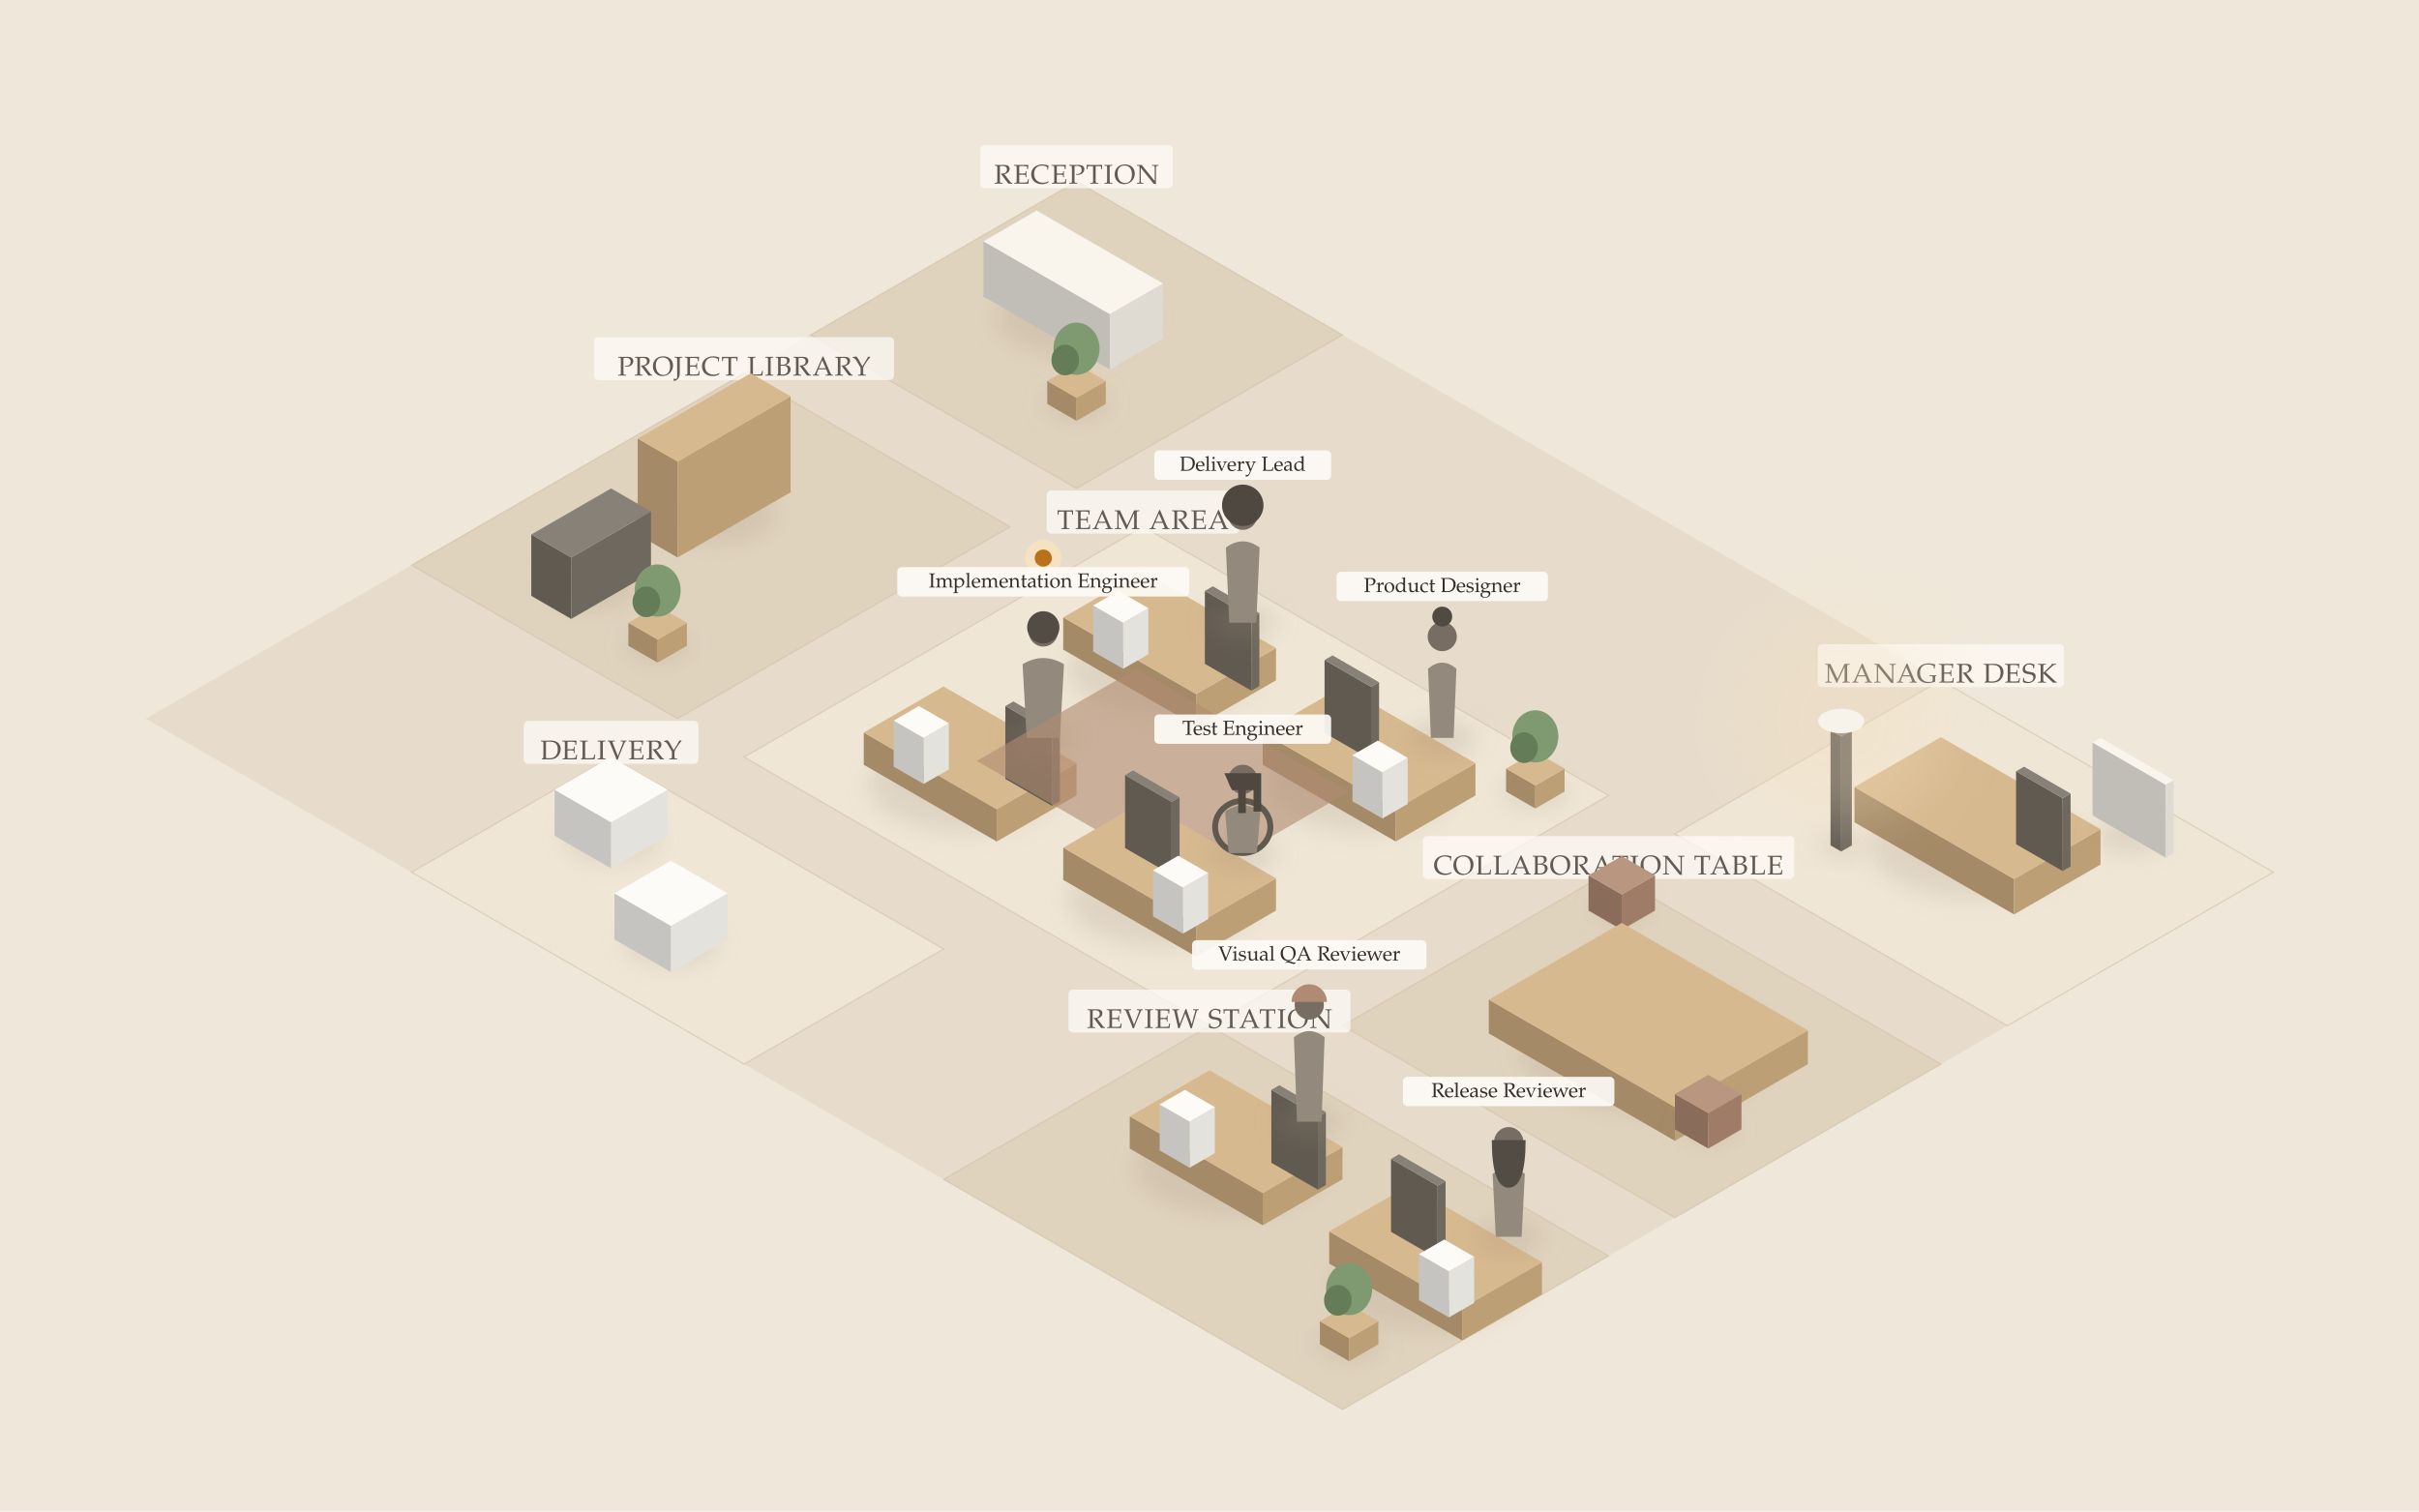
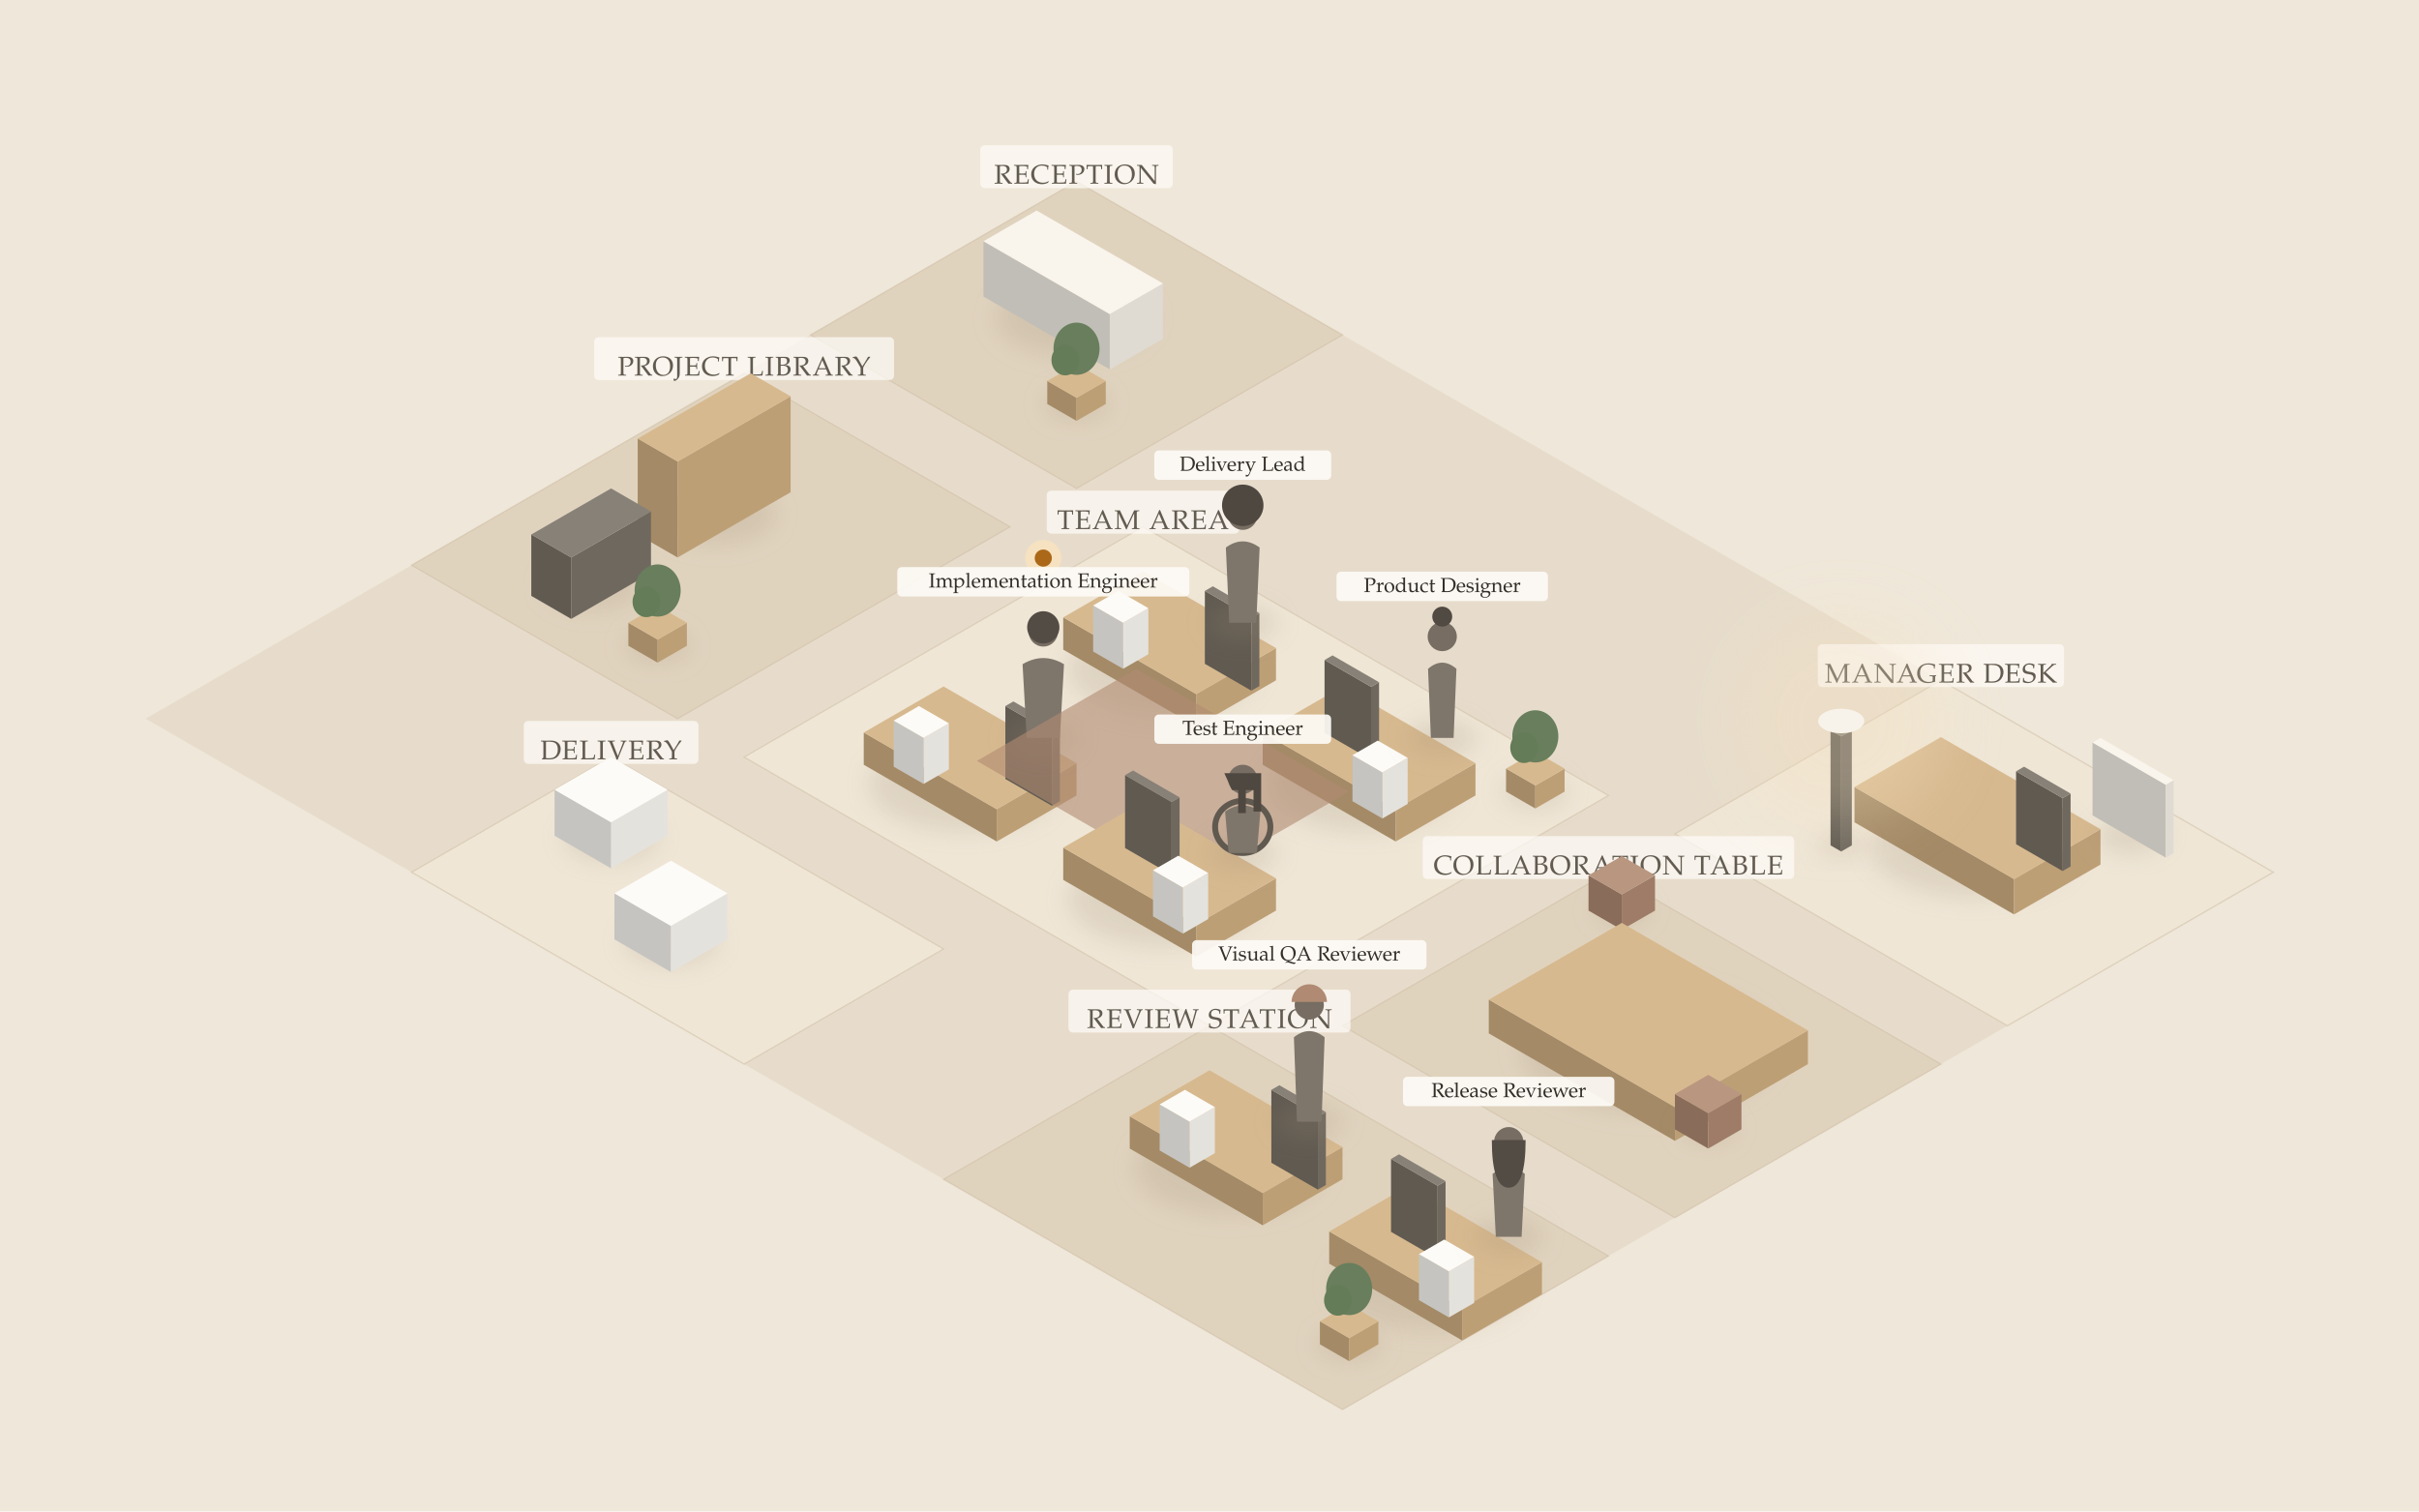
<svg xmlns="http://www.w3.org/2000/svg" viewBox="0 0 1280 800" width="1280" height="800" role="img" aria-label="Human studio warmth candidate: the frozen Phase 6 default-office comparison frame">
  <defs>
    <filter id="soft-candidate-b-human-studio-warmth" x="-60%" y="-60%" width="220%" height="220%">
      <feGaussianBlur stdDeviation="5" />
    </filter>
    <filter id="glow-candidate-b-human-studio-warmth" x="-80%" y="-80%" width="260%" height="260%">
      <feGaussianBlur stdDeviation="12" />
    </filter>
  </defs>
  <rect width="1280" height="800" fill="#efe7d9" />
  <g transform="translate(569.64 96.00) scale(1.1949)">
    <polygon points="0.00,0.00 530.01,306.00 117.78,544.00 -412.23,238.00" fill="#e7dccb" />
    <polygon points="0.00,0.00 117.78,68.00 0.00,136.00 -117.78,68.00" fill="#e0d3be" stroke="#cbb99e" stroke-width="0.6" stroke-opacity="0.45" />
    <polygon points="382.78,221.00 530.01,306.00 412.23,374.00 265.00,289.00" fill="#efe6d6" stroke="#cbb99e" stroke-width="0.6" stroke-opacity="0.45" />
    <polygon points="-147.22,85.00 -29.44,153.00 -176.67,238.00 -294.45,170.00" fill="#e0d3be" stroke="#cbb99e" stroke-width="0.6" stroke-opacity="0.45" />
    <polygon points="29.44,153.00 235.56,272.00 58.89,374.00 -147.22,255.00" fill="#efe6d6" stroke="#cbb99e" stroke-width="0.6" stroke-opacity="0.45" />
    <polygon points="235.56,306.00 382.78,391.00 265.00,459.00 117.78,374.00" fill="#e0d3be" stroke="#cbb99e" stroke-width="0.6" stroke-opacity="0.45" />
    <polygon points="-206.11,255.00 -58.89,340.00 -147.22,391.00 -294.45,306.00" fill="#efe6d6" stroke="#cbb99e" stroke-width="0.6" stroke-opacity="0.45" />
    <polygon points="58.89,374.00 235.56,476.00 117.78,544.00 -58.89,442.00" fill="#e0d3be" stroke="#cbb99e" stroke-width="0.6" stroke-opacity="0.45" />
    <g>
      <rect x="-42.64" y="-16.00" width="85.28" height="19.00" rx="2" fill="#fdfbf6" opacity="0.72" />
      <text x="0.00" y="1.00" text-anchor="middle" font-family="'Iowan Old Style', 'Palatino Linotype', 'Segoe UI', -apple-system, system-ui, sans-serif" font-size="12" font-weight="500" fill="#625b51" letter-spacing="0.5">RECEPTION</text>
    </g>
    <g>
      <rect x="328.26" y="205.00" width="109.04" height="19.00" rx="2" fill="#fdfbf6" opacity="0.72" />
      <text x="382.78" y="222.00" text-anchor="middle" font-family="'Iowan Old Style', 'Palatino Linotype', 'Segoe UI', -apple-system, system-ui, sans-serif" font-size="12" font-weight="500" fill="#625b51" letter-spacing="0.5">MANAGER DESK</text>
    </g>
    <g>
      <rect x="-213.62" y="69.00" width="132.80" height="19.00" rx="2" fill="#fdfbf6" opacity="0.72" />
      <text x="-147.22" y="86.00" text-anchor="middle" font-family="'Iowan Old Style', 'Palatino Linotype', 'Segoe UI', -apple-system, system-ui, sans-serif" font-size="12" font-weight="500" fill="#625b51" letter-spacing="0.5">PROJECT LIBRARY</text>
    </g>
    <g>
      <rect x="-13.20" y="137.00" width="85.28" height="19.00" rx="2" fill="#fdfbf6" opacity="0.72" />
      <text x="29.44" y="154.00" text-anchor="middle" font-family="'Iowan Old Style', 'Palatino Linotype', 'Segoe UI', -apple-system, system-ui, sans-serif" font-size="12" font-weight="500" fill="#625b51" letter-spacing="0.5">TEAM AREA</text>
    </g>
    <g>
      <rect x="153.32" y="290.00" width="164.48" height="19.00" rx="2" fill="#fdfbf6" opacity="0.72" />
      <text x="235.56" y="307.00" text-anchor="middle" font-family="'Iowan Old Style', 'Palatino Linotype', 'Segoe UI', -apple-system, system-ui, sans-serif" font-size="12" font-weight="500" fill="#625b51" letter-spacing="0.5">COLLABORATION TABLE</text>
    </g>
    <g>
      <rect x="-244.79" y="239.00" width="77.36" height="19.00" rx="2" fill="#fdfbf6" opacity="0.72" />
      <text x="-206.11" y="256.00" text-anchor="middle" font-family="'Iowan Old Style', 'Palatino Linotype', 'Segoe UI', -apple-system, system-ui, sans-serif" font-size="12" font-weight="500" fill="#625b51" letter-spacing="0.5">DELIVERY</text>
    </g>
    <g>
      <rect x="-3.55" y="358.00" width="124.88" height="19.00" rx="2" fill="#fdfbf6" opacity="0.72" />
      <text x="58.89" y="375.00" text-anchor="middle" font-family="'Iowan Old Style', 'Palatino Linotype', 'Segoe UI', -apple-system, system-ui, sans-serif" font-size="12" font-weight="500" fill="#625b51" letter-spacing="0.5">REVIEW STATION</text>
    </g>
    <ellipse cx="-1.47" cy="60.35" rx="34.67" ry="17.34" fill="#9c8a72" opacity="0.2" filter="url(#soft-candidate-b-human-studio-warmth)" />
    <polygon points="-41.22,26.52 14.72,58.82 14.72,83.30 -41.22,51.00" fill="#c1beb7" />
    <polygon points="38.28,45.22 14.72,58.82 14.72,83.30 38.28,69.70" fill="#dfdbd3" />
    <polygon points="-17.67,12.92 38.28,45.22 14.72,58.82 -41.22,26.52" fill="#f9f4ec" />
    <ellipse cx="0.00" cy="98.60" rx="14.65" ry="7.32" fill="#9c8a72" opacity="0.2" filter="url(#soft-candidate-b-human-studio-warmth)" />
    <polygon points="-12.96,88.40 0.00,95.88 0.00,106.08 -12.96,98.60" fill="#a48a66" />
    <polygon points="12.96,88.40 0.00,95.88 0.00,106.08 12.96,98.60" fill="#bd9f76" />
    <polygon points="0.00,80.92 12.96,88.40 0.00,95.88 -12.96,88.40" fill="#d7b98f" />
-     <ellipse cx="0.00" cy="74.12" rx="10.20" ry="11.56" fill="#7f9a70" />
+     <ellipse cx="0.00" cy="74.12" rx="10.20" ry="11.56" fill="#687e5c" />
    <ellipse cx="-5.00" cy="79.12" rx="6.12" ry="6.80" fill="#647c57" />
    <ellipse cx="-159.74" cy="147.47" rx="26.77" ry="13.38" fill="#9c8a72" opacity="0.2" filter="url(#soft-candidate-b-human-studio-warmth)" />
    <polygon points="-194.34,113.90 -176.67,124.10 -176.67,166.60 -194.34,156.40" fill="#a48a66" />
    <polygon points="-126.61,95.20 -176.67,124.10 -176.67,166.60 -126.61,137.70" fill="#bd9f76" />
    <polygon points="-144.28,85.00 -126.61,95.20 -176.67,124.10 -194.34,113.90" fill="#d7b98f" />
    <ellipse cx="-214.21" cy="178.92" rx="21.50" ry="10.75" fill="#9c8a72" opacity="0.2" filter="url(#soft-candidate-b-human-studio-warmth)" />
    <polygon points="-241.45,156.40 -223.78,166.60 -223.78,193.80 -241.45,183.60" fill="#605a51" />
    <polygon points="-188.45,146.20 -223.78,166.60 -223.78,193.80 -188.45,173.40" fill="#6f685e" />
    <polygon points="-206.11,136.00 -188.45,146.20 -223.78,166.60 -241.45,156.40" fill="#888177" />
    <ellipse cx="38.28" cy="215.90" rx="42.05" ry="21.03" fill="#9c8a72" opacity="0.2" filter="url(#soft-candidate-b-human-studio-warmth)" />
    <polygon points="-5.89,193.12 53.00,227.12 53.00,241.40 -5.89,207.40" fill="#a48a66" />
    <polygon points="88.33,206.72 53.00,227.12 53.00,241.40 88.33,221.00" fill="#bd9f76" />
    <polygon points="29.44,172.72 88.33,206.72 53.00,227.12 -5.89,193.12" fill="#d7b98f" />
    <polygon points="56.83,181.39 77.44,193.29 77.44,225.59 56.83,213.69" fill="#605a51" />
    <polygon points="80.97,191.25 77.44,193.29 77.44,225.59 80.97,223.55" fill="#6f685e" />
    <polygon points="60.36,179.35 80.97,191.25 77.44,193.29 56.83,181.39" fill="#888177" />
    <polygon points="7.36,187.85 20.61,195.50 20.61,215.90 7.36,208.25" fill="#c5c4c0" />
    <polygon points="31.80,189.04 20.61,195.50 20.61,215.90 31.80,209.44" fill="#e4e2dd" />
    <polygon points="18.55,181.39 31.80,189.04 20.61,195.50 7.36,187.85" fill="#fdfbf7" />
    <ellipse cx="73.61" cy="195.50" rx="15.49" ry="7.75" fill="#9c8a72" opacity="0.2" filter="url(#soft-candidate-b-human-studio-warmth)" />
-     <path d="M 67.63 195.50 L 66.13 162.18 Q 73.61 156.74 81.09 162.18 L 79.60 195.50 Z" fill="#94897d" />
+     <path d="M 67.63 195.50 L 66.13 162.18 Q 73.61 156.74 81.09 162.18 L 79.60 195.50 Z" fill="#7f766b" />
    <circle cx="73.61" cy="147.90" r="6.46" fill="#776d62" />
    <circle cx="73.61" cy="143.48" r="9.18" fill="#4f4841" />
    <rect x="34.46" y="119.18" width="78.30" height="13" rx="2" fill="#fdfbf6" opacity="0.92" />
    <text x="73.61" y="128.18" text-anchor="middle" font-family="'Iowan Old Style', 'Palatino Linotype', 'Segoe UI', -apple-system, system-ui, sans-serif" font-size="9" font-weight="500" fill="#332e27">Delivery Lead</text>
    <ellipse cx="-185.50" cy="205.70" rx="14.65" ry="7.32" fill="#9c8a72" opacity="0.2" filter="url(#soft-candidate-b-human-studio-warmth)" />
    <polygon points="-198.46,195.50 -185.50,202.98 -185.50,213.18 -198.46,205.70" fill="#a48a66" />
    <polygon points="-172.55,195.50 -185.50,202.98 -185.50,213.18 -172.55,205.70" fill="#bd9f76" />
    <polygon points="-185.50,188.02 -172.55,195.50 -185.50,202.98 -198.46,195.50" fill="#d7b98f" />
-     <ellipse cx="-185.50" cy="181.22" rx="10.20" ry="11.56" fill="#7f9a70" />
+     <ellipse cx="-185.50" cy="181.22" rx="10.20" ry="11.56" fill="#687e5c" />
    <ellipse cx="-190.50" cy="186.22" rx="6.12" ry="6.80" fill="#647c57" />
    <ellipse cx="126.61" cy="266.90" rx="42.05" ry="21.03" fill="#9c8a72" opacity="0.2" filter="url(#soft-candidate-b-human-studio-warmth)" />
    <polygon points="82.45,244.12 141.34,278.12 141.34,292.40 82.45,258.40" fill="#a48a66" />
    <polygon points="176.67,257.72 141.34,278.12 141.34,292.40 176.67,272.00" fill="#bd9f76" />
    <polygon points="117.78,223.72 176.67,257.72 141.34,278.12 82.45,244.12" fill="#d7b98f" />
    <polygon points="109.83,211.99 130.44,223.89 130.44,256.19 109.83,244.29" fill="#605a51" />
    <polygon points="133.97,221.85 130.44,223.89 130.44,256.19 133.97,254.15" fill="#6f685e" />
    <polygon points="113.36,209.95 133.97,221.85 130.44,223.89 109.83,211.99" fill="#888177" />
    <polygon points="122.20,254.15 135.45,261.80 135.45,282.20 122.20,274.55" fill="#c5c4c0" />
    <polygon points="146.64,255.34 135.45,261.80 135.45,282.20 146.64,275.74" fill="#e4e2dd" />
    <polygon points="133.39,247.69 146.64,255.34 135.45,261.80 122.20,254.15" fill="#fdfbf7" />
    <ellipse cx="-50.06" cy="266.90" rx="42.05" ry="21.03" fill="#9c8a72" opacity="0.2" filter="url(#soft-candidate-b-human-studio-warmth)" />
    <polygon points="-94.22,244.12 -35.33,278.12 -35.33,292.40 -94.22,258.40" fill="#a48a66" />
    <polygon points="0.00,257.72 -35.33,278.12 -35.33,292.40 0.00,272.00" fill="#bd9f76" />
    <polygon points="-58.89,223.72 0.00,257.72 -35.33,278.12 -94.22,244.12" fill="#d7b98f" />
    <polygon points="-31.51,232.39 -10.89,244.29 -10.89,276.59 -31.51,264.69" fill="#605a51" />
    <polygon points="-7.36,242.25 -10.89,244.29 -10.89,276.59 -7.36,274.55" fill="#6f685e" />
    <polygon points="-27.97,230.35 -7.36,242.25 -10.89,244.29 -31.51,232.39" fill="#888177" />
    <polygon points="-80.97,238.85 -67.72,246.50 -67.72,266.90 -80.97,259.25" fill="#c5c4c0" />
    <polygon points="-56.53,240.04 -67.72,246.50 -67.72,266.90 -56.53,260.44" fill="#e4e2dd" />
    <polygon points="-69.78,232.39 -56.53,240.04 -67.72,246.50 -80.97,238.85" fill="#fdfbf7" />
    <ellipse cx="161.95" cy="246.50" rx="15.49" ry="7.75" fill="#9c8a72" opacity="0.2" filter="url(#soft-candidate-b-human-studio-warmth)" />
-     <path d="M 156.91 246.50 L 155.66 215.90 Q 161.95 210.46 168.24 215.90 L 166.98 246.50 Z" fill="#94897d" />
+     <path d="M 156.91 246.50 L 155.66 215.90 Q 161.95 210.46 168.24 215.90 L 166.98 246.50 Z" fill="#7f766b" />
    <circle cx="161.95" cy="201.62" r="6.46" fill="#776d62" />
    <circle cx="161.95" cy="192.78" r="4.42" fill="#514a43" />
    <rect x="115.15" y="172.90" width="93.60" height="13" rx="2" fill="#fdfbf6" opacity="0.92" />
    <text x="161.95" y="181.90" text-anchor="middle" font-family="'Iowan Old Style', 'Palatino Linotype', 'Segoe UI', -apple-system, system-ui, sans-serif" font-size="9" font-weight="500" fill="#332e27">Product Designer</text>
    <ellipse cx="-14.72" cy="246.50" rx="15.49" ry="7.75" fill="#9c8a72" opacity="0.2" filter="url(#soft-candidate-b-human-studio-warmth)" />
-     <path d="M -22.07 246.50 L -23.90 213.86 Q -14.72 208.42 -5.54 213.86 L -7.38 246.50 Z" fill="#94897d" />
+     <path d="M -22.07 246.50 L -23.90 213.86 Q -14.72 208.42 -5.54 213.86 L -7.38 246.50 Z" fill="#7f766b" />
    <circle cx="-14.72" cy="199.58" r="6.46" fill="#776d62" />
    <circle cx="-14.72" cy="197.54" r="7.14" fill="#534c45" />
    <circle cx="-14.72" cy="166.86" r="8" fill="#f6e2c0" />
-     <circle cx="-14.72" cy="166.86" r="3.8" fill="#ba711b" />
+     <circle cx="-14.72" cy="166.86" r="3.8" fill="#ab6819" />
    <rect x="-79.37" y="170.86" width="129.30" height="13" rx="2" fill="#fdfbf6" opacity="0.92" />
    <text x="-14.72" y="179.86" text-anchor="middle" font-family="'Iowan Old Style', 'Palatino Linotype', 'Segoe UI', -apple-system, system-ui, sans-serif" font-size="9" font-weight="500" fill="#332e27">Implementation Engineer</text>
    <ellipse cx="397.51" cy="294.10" rx="46.27" ry="23.13" fill="#9c8a72" opacity="0.2" filter="url(#soft-candidate-b-human-studio-warmth)" />
    <polygon points="344.50,268.26 415.17,309.06 415.17,324.70 344.50,283.90" fill="#a48a66" />
    <polygon points="453.45,286.96 415.17,309.06 415.17,324.70 453.45,302.60" fill="#bd9f76" />
    <polygon points="382.78,246.16 453.45,286.96 415.17,309.06 344.50,268.26" fill="#d7b98f" />
    <polygon points="416.06,261.29 436.67,273.19 436.67,305.49 416.06,293.59" fill="#605a51" />
    <polygon points="440.20,271.15 436.67,273.19 436.67,305.49 440.20,303.45" fill="#6f685e" />
    <polygon points="419.59,259.25 440.20,271.15 436.67,273.19 416.06,261.29" fill="#888177" />
    <polygon points="26.50,215.90 120.72,270.30 50.06,311.10 -44.17,256.70" fill="#b08a72" opacity="0.6" />
    <ellipse cx="203.17" cy="270.30" rx="14.65" ry="7.32" fill="#9c8a72" opacity="0.2" filter="url(#soft-candidate-b-human-studio-warmth)" />
    <polygon points="190.21,260.10 203.17,267.58 203.17,277.78 190.21,270.30" fill="#a48a66" />
    <polygon points="216.13,260.10 203.17,267.58 203.17,277.78 216.13,270.30" fill="#bd9f76" />
    <polygon points="203.17,252.62 216.13,260.10 203.17,267.58 190.21,260.10" fill="#d7b98f" />
-     <ellipse cx="203.17" cy="245.82" rx="10.20" ry="11.56" fill="#7f9a70" />
+     <ellipse cx="203.17" cy="245.82" rx="10.20" ry="11.56" fill="#687e5c" />
    <ellipse cx="198.17" cy="250.82" rx="6.12" ry="6.80" fill="#647c57" />
    <ellipse cx="-206.11" cy="290.70" rx="20.97" ry="10.49" fill="#9c8a72" opacity="0.2" filter="url(#soft-candidate-b-human-studio-warmth)" />
    <polygon points="-231.14,269.45 -206.11,283.90 -206.11,304.30 -231.14,289.85" fill="#c5c4c0" />
    <polygon points="-181.09,269.45 -206.11,283.90 -206.11,304.30 -181.09,289.85" fill="#e4e2dd" />
    <polygon points="-206.11,255.00 -181.09,269.45 -206.11,283.90 -231.14,269.45" fill="#fdfbf7" />
    <ellipse cx="466.70" cy="289.85" rx="15.70" ry="7.85" fill="#9c8a72" opacity="0.2" filter="url(#soft-candidate-b-human-studio-warmth)" />
    <polygon points="449.92,248.54 482.31,267.24 482.31,299.54 449.92,280.84" fill="#c1beb7" />
    <polygon points="485.84,265.20 482.31,267.24 482.31,299.54 485.84,297.50" fill="#dfdbd3" />
    <polygon points="453.45,246.50 485.84,265.20 482.31,267.24 449.92,248.54" fill="#f9f4ec" />
    <ellipse cx="38.28" cy="317.90" rx="42.05" ry="21.03" fill="#9c8a72" opacity="0.2" filter="url(#soft-candidate-b-human-studio-warmth)" />
    <polygon points="-5.89,295.12 53.00,329.12 53.00,343.40 -5.89,309.40" fill="#a48a66" />
    <polygon points="88.33,308.72 53.00,329.12 53.00,343.40 88.33,323.00" fill="#bd9f76" />
    <polygon points="29.44,274.72 88.33,308.72 53.00,329.12 -5.89,295.12" fill="#d7b98f" />
    <polygon points="21.49,262.99 42.11,274.89 42.11,307.19 21.49,295.29" fill="#605a51" />
    <polygon points="45.64,272.85 42.11,274.89 42.11,307.19 45.64,305.15" fill="#6f685e" />
    <polygon points="25.03,260.95 45.64,272.85 42.11,274.89 21.49,262.99" fill="#888177" />
    <polygon points="33.86,305.15 47.11,312.80 47.11,333.20 33.86,325.55" fill="#c5c4c0" />
    <polygon points="58.30,306.34 47.11,312.80 47.11,333.20 58.30,326.74" fill="#e4e2dd" />
    <polygon points="45.05,298.69 58.30,306.34 47.11,312.80 33.86,305.15" fill="#fdfbf7" />
    <ellipse cx="338.62" cy="294.10" rx="10.43" ry="5.22" fill="#9c8a72" opacity="0.2" filter="url(#soft-candidate-b-human-studio-warmth)" />
    <polygon points="333.90,243.10 338.62,245.82 338.62,296.82 333.90,294.10" fill="#605a51" />
    <polygon points="343.33,243.10 338.62,245.82 338.62,296.82 343.33,294.10" fill="#6f685e" />
    <polygon points="338.62,240.38 343.33,243.10 338.62,245.82 333.90,243.10" fill="#888177" />
    <circle cx="338.62" cy="239.02" r="46" fill="#f6e2c0" opacity="0.3" filter="url(#glow-candidate-b-human-studio-warmth)" />
    <ellipse cx="338.62" cy="239.02" rx="10.20" ry="5.44" fill="#f8f3ea" />
    <ellipse cx="73.61" cy="297.50" rx="15.49" ry="7.75" fill="#9c8a72" opacity="0.2" filter="url(#soft-candidate-b-human-studio-warmth)" />
    <ellipse cx="73.61" cy="285.94" rx="12.24" ry="11.56" fill="none" stroke="#605950" stroke-width="2.6" />
-     <path d="M 67.36 297.50 L 65.79 279.14 Q 73.61 273.70 81.43 279.14 L 79.87 297.50 Z" fill="#94897d" />
+     <path d="M 67.36 297.50 L 65.79 279.14 Q 73.61 273.70 81.43 279.14 L 79.87 297.50 Z" fill="#7f766b" />
    <circle cx="73.61" cy="264.86" r="6.46" fill="#776d62" />
    <path d="M 65.45 262.14 h 16.32 v 17.00 h -3.40 v -9.52 h -3.40 v 10.20 h -3.40 v -10.20 h -2.72 z" fill="#4f4841" />
    <rect x="34.46" y="236.14" width="78.30" height="13" rx="2" fill="#fdfbf6" opacity="0.92" />
    <text x="73.61" y="245.14" text-anchor="middle" font-family="'Iowan Old Style', 'Palatino Linotype', 'Segoe UI', -apple-system, system-ui, sans-serif" font-size="9" font-weight="500" fill="#332e27">Test Engineer</text>
    <ellipse cx="-179.61" cy="336.60" rx="20.97" ry="10.49" fill="#9c8a72" opacity="0.2" filter="url(#soft-candidate-b-human-studio-warmth)" />
    <polygon points="-204.64,315.35 -179.61,329.80 -179.61,350.20 -204.64,335.75" fill="#c5c4c0" />
    <polygon points="-154.59,315.35 -179.61,329.80 -179.61,350.20 -154.59,335.75" fill="#e4e2dd" />
    <polygon points="-179.61,300.90 -154.59,315.35 -179.61,329.80 -204.64,315.35" fill="#fdfbf7" />
    <ellipse cx="241.45" cy="323.00" rx="12.54" ry="6.27" fill="#9c8a72" opacity="0.2" filter="url(#soft-candidate-b-human-studio-warmth)" />
    <polygon points="226.73,307.36 241.45,315.86 241.45,331.50 226.73,323.00" fill="#896c59" />
    <polygon points="256.17,307.36 241.45,315.86 241.45,331.50 256.17,323.00" fill="#9e7c67" />
    <polygon points="241.45,298.86 256.17,307.36 241.45,315.86 226.73,307.36" fill="#b89680" />
    <ellipse cx="253.23" cy="384.20" rx="56.81" ry="28.40" fill="#9c8a72" opacity="0.2" filter="url(#soft-candidate-b-human-studio-warmth)" />
    <polygon points="182.56,362.44 265.00,410.04 265.00,425.00 182.56,377.40" fill="#a48a66" />
    <polygon points="323.89,376.04 265.00,410.04 265.00,425.00 323.89,391.00" fill="#bd9f76" />
    <polygon points="241.45,328.44 323.89,376.04 265.00,410.04 182.56,362.44" fill="#d7b98f" />
    <ellipse cx="67.72" cy="436.90" rx="42.05" ry="21.03" fill="#9c8a72" opacity="0.2" filter="url(#soft-candidate-b-human-studio-warmth)" />
    <polygon points="23.56,414.12 82.45,448.12 82.45,462.40 23.56,428.40" fill="#a48a66" />
    <polygon points="117.78,427.72 82.45,448.12 82.45,462.40 117.78,442.00" fill="#bd9f76" />
    <polygon points="58.89,393.72 117.78,427.72 82.45,448.12 23.56,414.12" fill="#d7b98f" />
    <polygon points="86.27,402.39 106.88,414.29 106.88,446.59 86.27,434.69" fill="#605a51" />
    <polygon points="110.42,412.25 106.88,414.29 106.88,446.59 110.42,444.55" fill="#6f685e" />
    <polygon points="89.81,400.35 110.42,412.25 106.88,414.29 86.27,402.39" fill="#888177" />
    <polygon points="36.81,408.85 50.06,416.50 50.06,436.90 36.81,429.25" fill="#c5c4c0" />
    <polygon points="61.25,410.04 50.06,416.50 50.06,436.90 61.25,430.44" fill="#e4e2dd" />
    <polygon points="48.00,402.39 61.25,410.04 50.06,416.50 36.81,408.85" fill="#fdfbf7" />
    <ellipse cx="103.06" cy="416.50" rx="15.49" ry="7.75" fill="#9c8a72" opacity="0.2" filter="url(#soft-candidate-b-human-studio-warmth)" />
-     <path d="M 97.62 416.50 L 96.26 379.10 Q 103.06 373.66 109.86 379.10 L 108.50 416.50 Z" fill="#94897d" />
+     <path d="M 97.62 416.50 L 96.26 379.10 Q 103.06 373.66 109.86 379.10 L 108.50 416.50 Z" fill="#7f766b" />
    <circle cx="103.06" cy="364.82" r="6.46" fill="#776d62" />
    <path d="M 95.24 363.46 a 7.82 7.82 0 0 1 15.64 0 z" fill="#b08a72" />
    <rect x="51.16" y="336.10" width="103.80" height="13" rx="2" fill="#fdfbf6" opacity="0.92" />
    <text x="103.06" y="345.10" text-anchor="middle" font-family="'Iowan Old Style', 'Palatino Linotype', 'Segoe UI', -apple-system, system-ui, sans-serif" font-size="9" font-weight="500" fill="#332e27">Visual QA Reviewer</text>
    <ellipse cx="279.73" cy="419.90" rx="12.54" ry="6.27" fill="#9c8a72" opacity="0.2" filter="url(#soft-candidate-b-human-studio-warmth)" />
    <polygon points="265.00,404.26 279.73,412.76 279.73,428.40 265.00,419.90" fill="#896c59" />
    <polygon points="294.45,404.26 279.73,412.76 279.73,428.40 294.45,419.90" fill="#9e7c67" />
    <polygon points="279.73,395.76 294.45,404.26 279.73,412.76 265.00,404.26" fill="#b89680" />
    <ellipse cx="156.06" cy="487.90" rx="42.05" ry="21.03" fill="#9c8a72" opacity="0.2" filter="url(#soft-candidate-b-human-studio-warmth)" />
    <polygon points="111.89,465.12 170.78,499.12 170.78,513.40 111.89,479.40" fill="#a48a66" />
    <polygon points="206.11,478.72 170.78,499.12 170.78,513.40 206.11,493.00" fill="#bd9f76" />
    <polygon points="147.22,444.72 206.11,478.72 170.78,499.12 111.89,465.12" fill="#d7b98f" />
    <polygon points="139.27,432.99 159.89,444.89 159.89,477.19 139.27,465.29" fill="#605a51" />
    <polygon points="163.42,442.85 159.89,444.89 159.89,477.19 163.42,475.15" fill="#6f685e" />
    <polygon points="142.81,430.95 163.42,442.85 159.89,444.89 139.27,432.99" fill="#888177" />
    <polygon points="151.64,475.15 164.89,482.80 164.89,503.20 151.64,495.55" fill="#c5c4c0" />
    <polygon points="176.08,476.34 164.89,482.80 164.89,503.20 176.08,496.74" fill="#e4e2dd" />
    <polygon points="162.83,468.69 176.08,476.34 164.89,482.80 151.64,475.15" fill="#fdfbf7" />
    <ellipse cx="191.39" cy="467.50" rx="15.49" ry="7.75" fill="#9c8a72" opacity="0.2" filter="url(#soft-candidate-b-human-studio-warmth)" />
-     <path d="M 185.68 467.50 L 184.25 439.62 Q 191.39 434.18 198.53 439.62 L 197.10 467.50 Z" fill="#94897d" />
+     <path d="M 185.68 467.50 L 184.25 439.62 Q 191.39 434.18 198.53 439.62 L 197.10 467.50 Z" fill="#7f766b" />
    <circle cx="191.39" cy="425.34" r="6.46" fill="#776d62" />
    <path d="M 183.91 424.66 q 0 21.08 7.48 21.08 q 7.48 0 7.48 -21.08 z" fill="#534c45" />
    <rect x="144.59" y="396.62" width="93.60" height="13" rx="2" fill="#fdfbf6" opacity="0.92" />
    <text x="191.39" y="405.62" text-anchor="middle" font-family="'Iowan Old Style', 'Palatino Linotype', 'Segoe UI', -apple-system, system-ui, sans-serif" font-size="9" font-weight="500" fill="#332e27">Release Reviewer</text>
    <ellipse cx="120.72" cy="515.10" rx="14.65" ry="7.32" fill="#9c8a72" opacity="0.2" filter="url(#soft-candidate-b-human-studio-warmth)" />
    <polygon points="107.77,504.90 120.72,512.38 120.72,522.58 107.77,515.10" fill="#a48a66" />
    <polygon points="133.68,504.90 120.72,512.38 120.72,522.58 133.68,515.10" fill="#bd9f76" />
    <polygon points="120.72,497.42 133.68,504.90 120.72,512.38 107.77,504.90" fill="#d7b98f" />
-     <ellipse cx="120.72" cy="490.62" rx="10.20" ry="11.56" fill="#7f9a70" />
+     <ellipse cx="120.72" cy="490.62" rx="10.20" ry="11.56" fill="#687e5c" />
    <ellipse cx="115.72" cy="495.62" rx="6.12" ry="6.80" fill="#647c57" />
  </g>
</svg>
